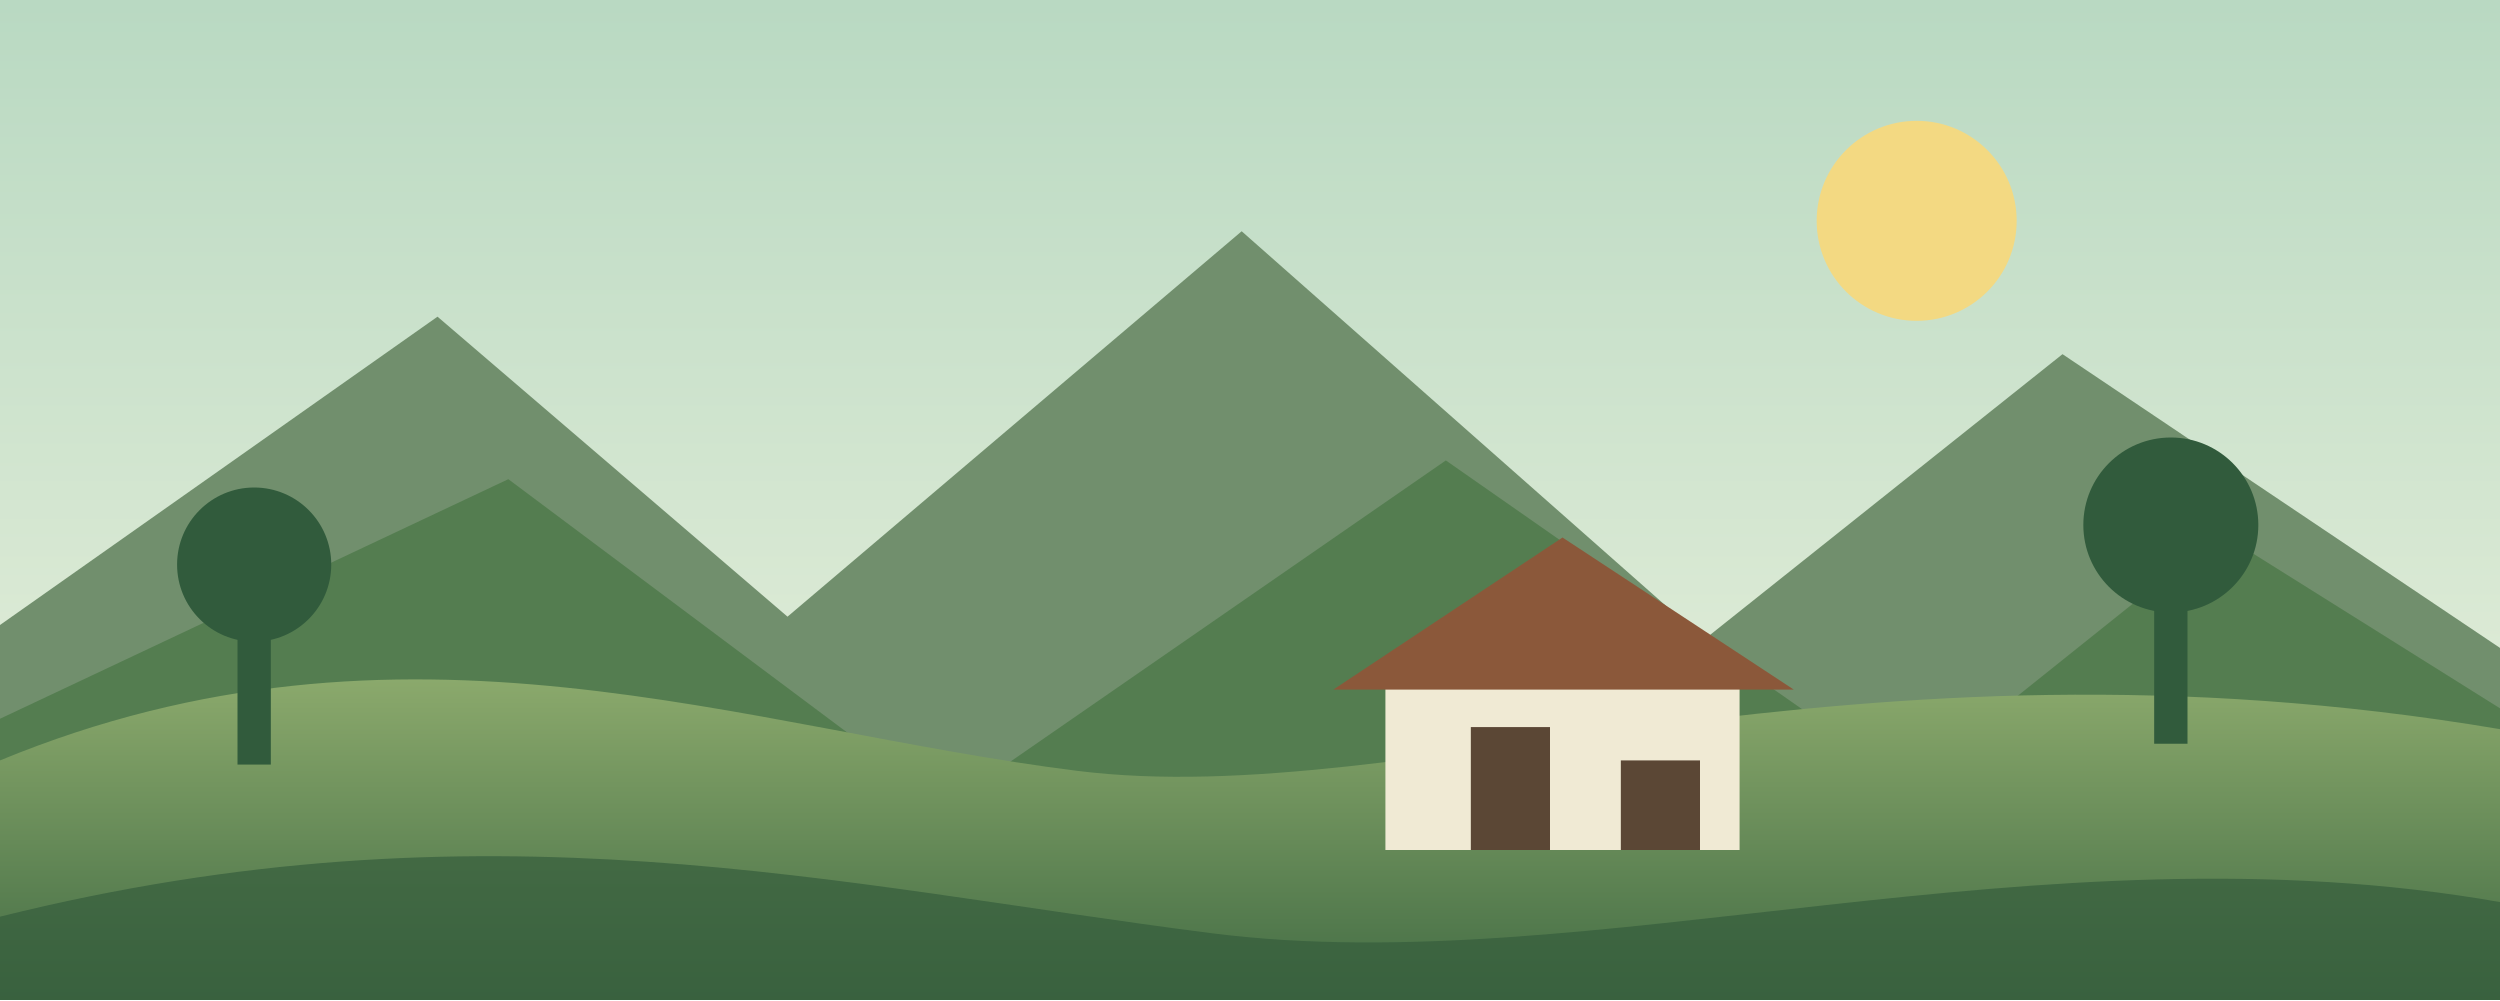
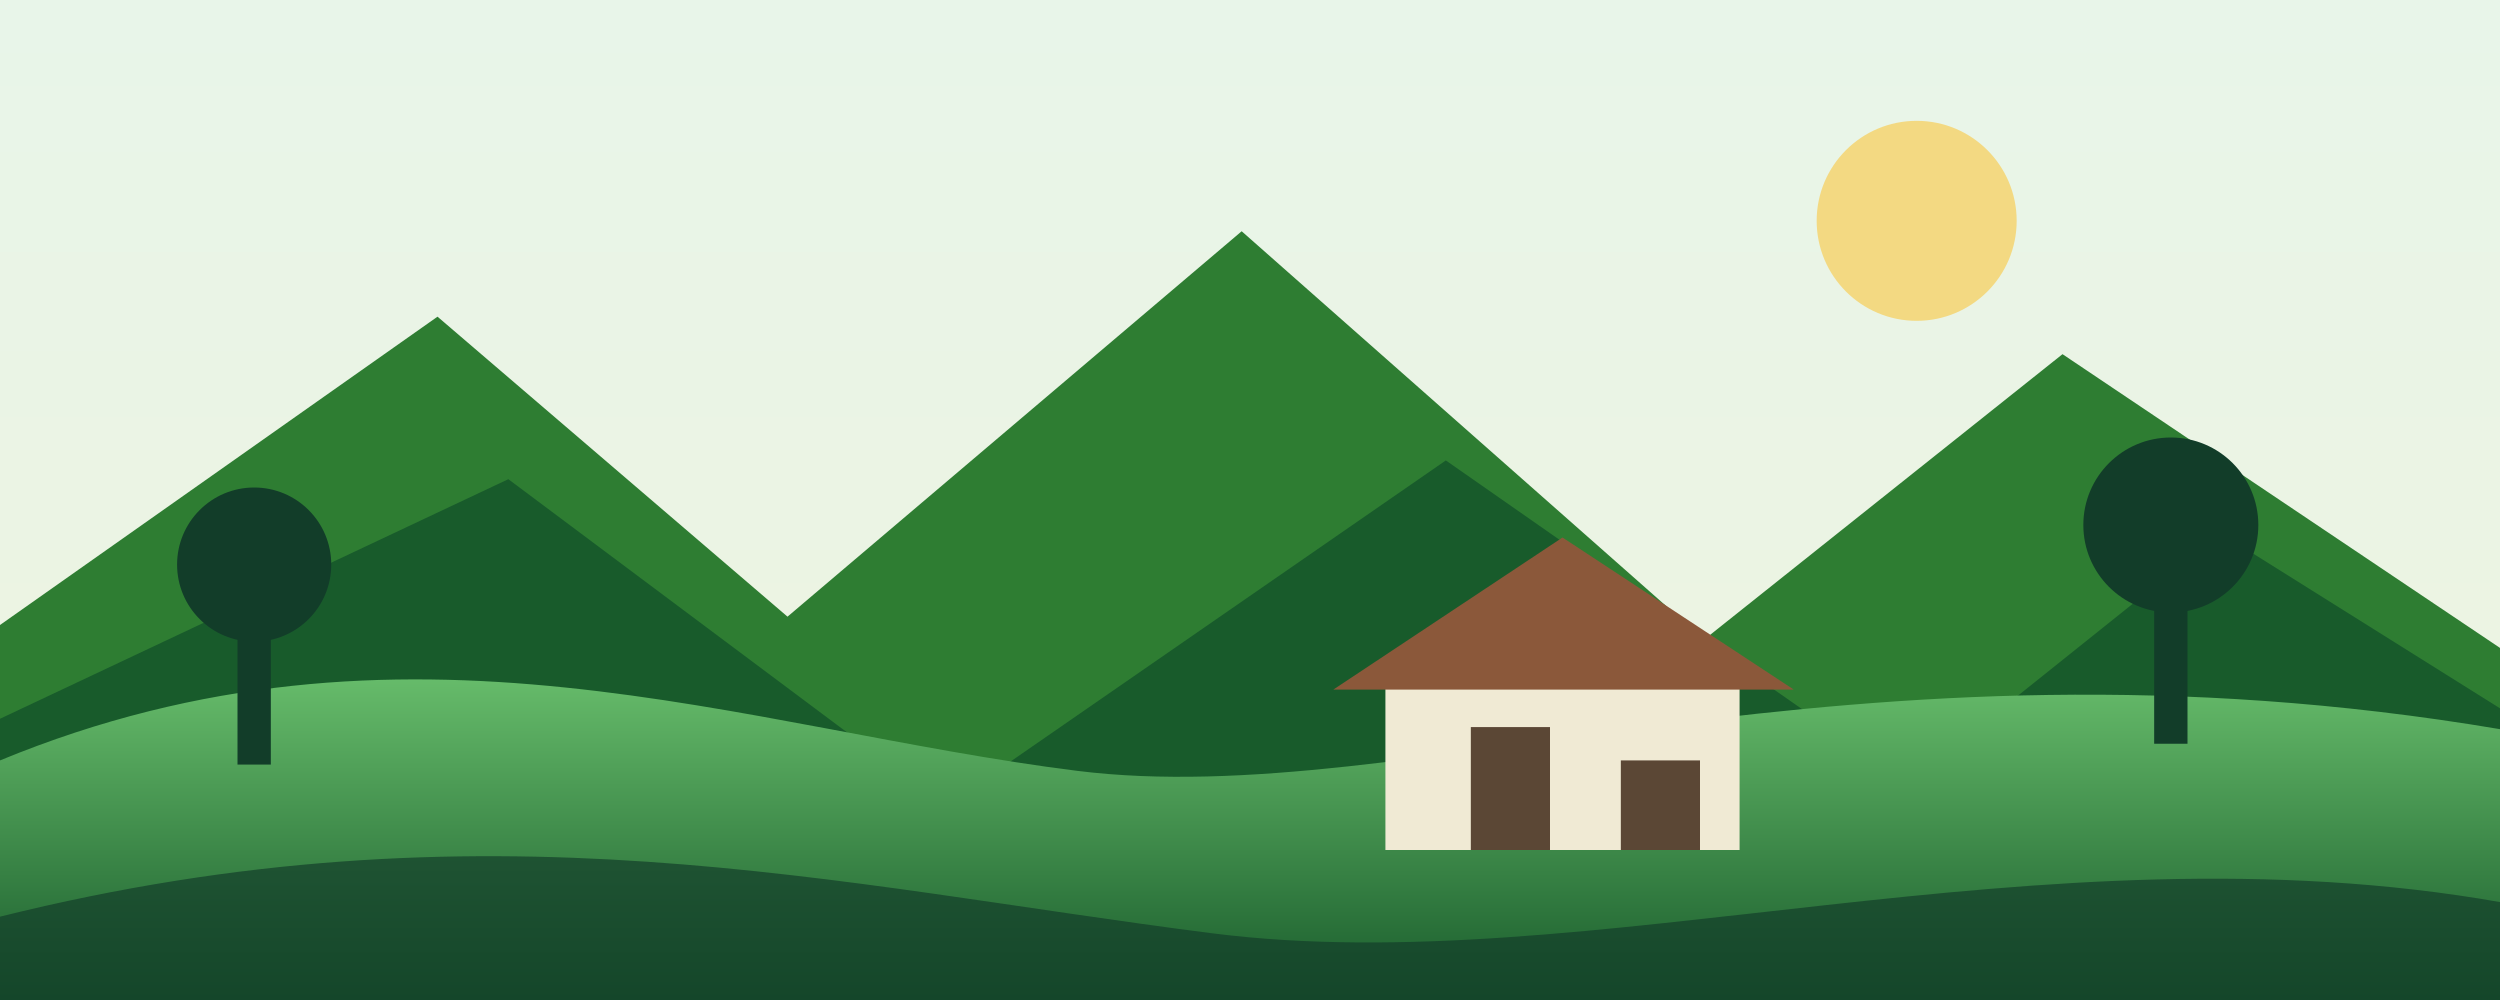
<svg xmlns="http://www.w3.org/2000/svg" viewBox="0 0 1200 480" role="img" aria-label="Paisaje rural">
  <defs>
    <linearGradient id="sky" x2="0" y2="1">
-       <stop stop-color="#b9d9c2" />
+       <stop stop-color="#e8f5e9" />
      <stop offset="1" stop-color="#eef3df" />
    </linearGradient>
    <linearGradient id="field" x2="0" y2="1">
-       <stop stop-color="#8ba96c" />
-       <stop offset="1" stop-color="#426c44" />
+       <stop stop-color="#66BB6A" />
+       <stop offset="1" stop-color="#185B2B" />
    </linearGradient>
  </defs>
  <rect width="1200" height="480" fill="url(#sky)" />
  <circle cx="920" cy="106" r="48" fill="#f3d982" />
-   <path d="M0 300 210 152l168 144 218-185 222 196 172-137 210 141v169H0Z" fill="#718f6d" />
-   <path d="M0 345 244 230l210 157 240-166 222 155 150-120 134 84v140H0Z" fill="#547d50" />
+   <path d="M0 300 210 152l168 144 218-185 222 196 172-137 210 141v169H0Z" fill="#2E7D32" />
+   <path d="M0 345 244 230l210 157 240-166 222 155 150-120 134 84v140H0Z" fill="#185B2B" />
  <path d="M0 365c194-80 357-15 517 5s369-73 683-20v130H0Z" fill="url(#field)" />
-   <path d="M0 440c233-58 401-15 582 8s397-54 618-15v47H0Z" fill="#345c3c" opacity=".7" />
-   <g fill="#315b3c">
+   <path d="M0 440c233-58 401-15 582 8s397-54 618-15v47H0Z" fill="#123D29" opacity=".7" />
+   <g fill="#123D29">
    <path d="M114 281h16v86h-16z" />
    <circle cx="122" cy="271" r="37" />
    <path d="M1034 264h16v93h-16z" />
    <circle cx="1042" cy="252" r="42" />
  </g>
  <path d="M665 325h170v83H665z" fill="#f0ead4" />
  <path d="m640 331 110-73 111 73Z" fill="#8b583a" />
  <path d="M706 408v-59h38v59m34 0v-43h38v43" fill="#5b4735" />
</svg>
